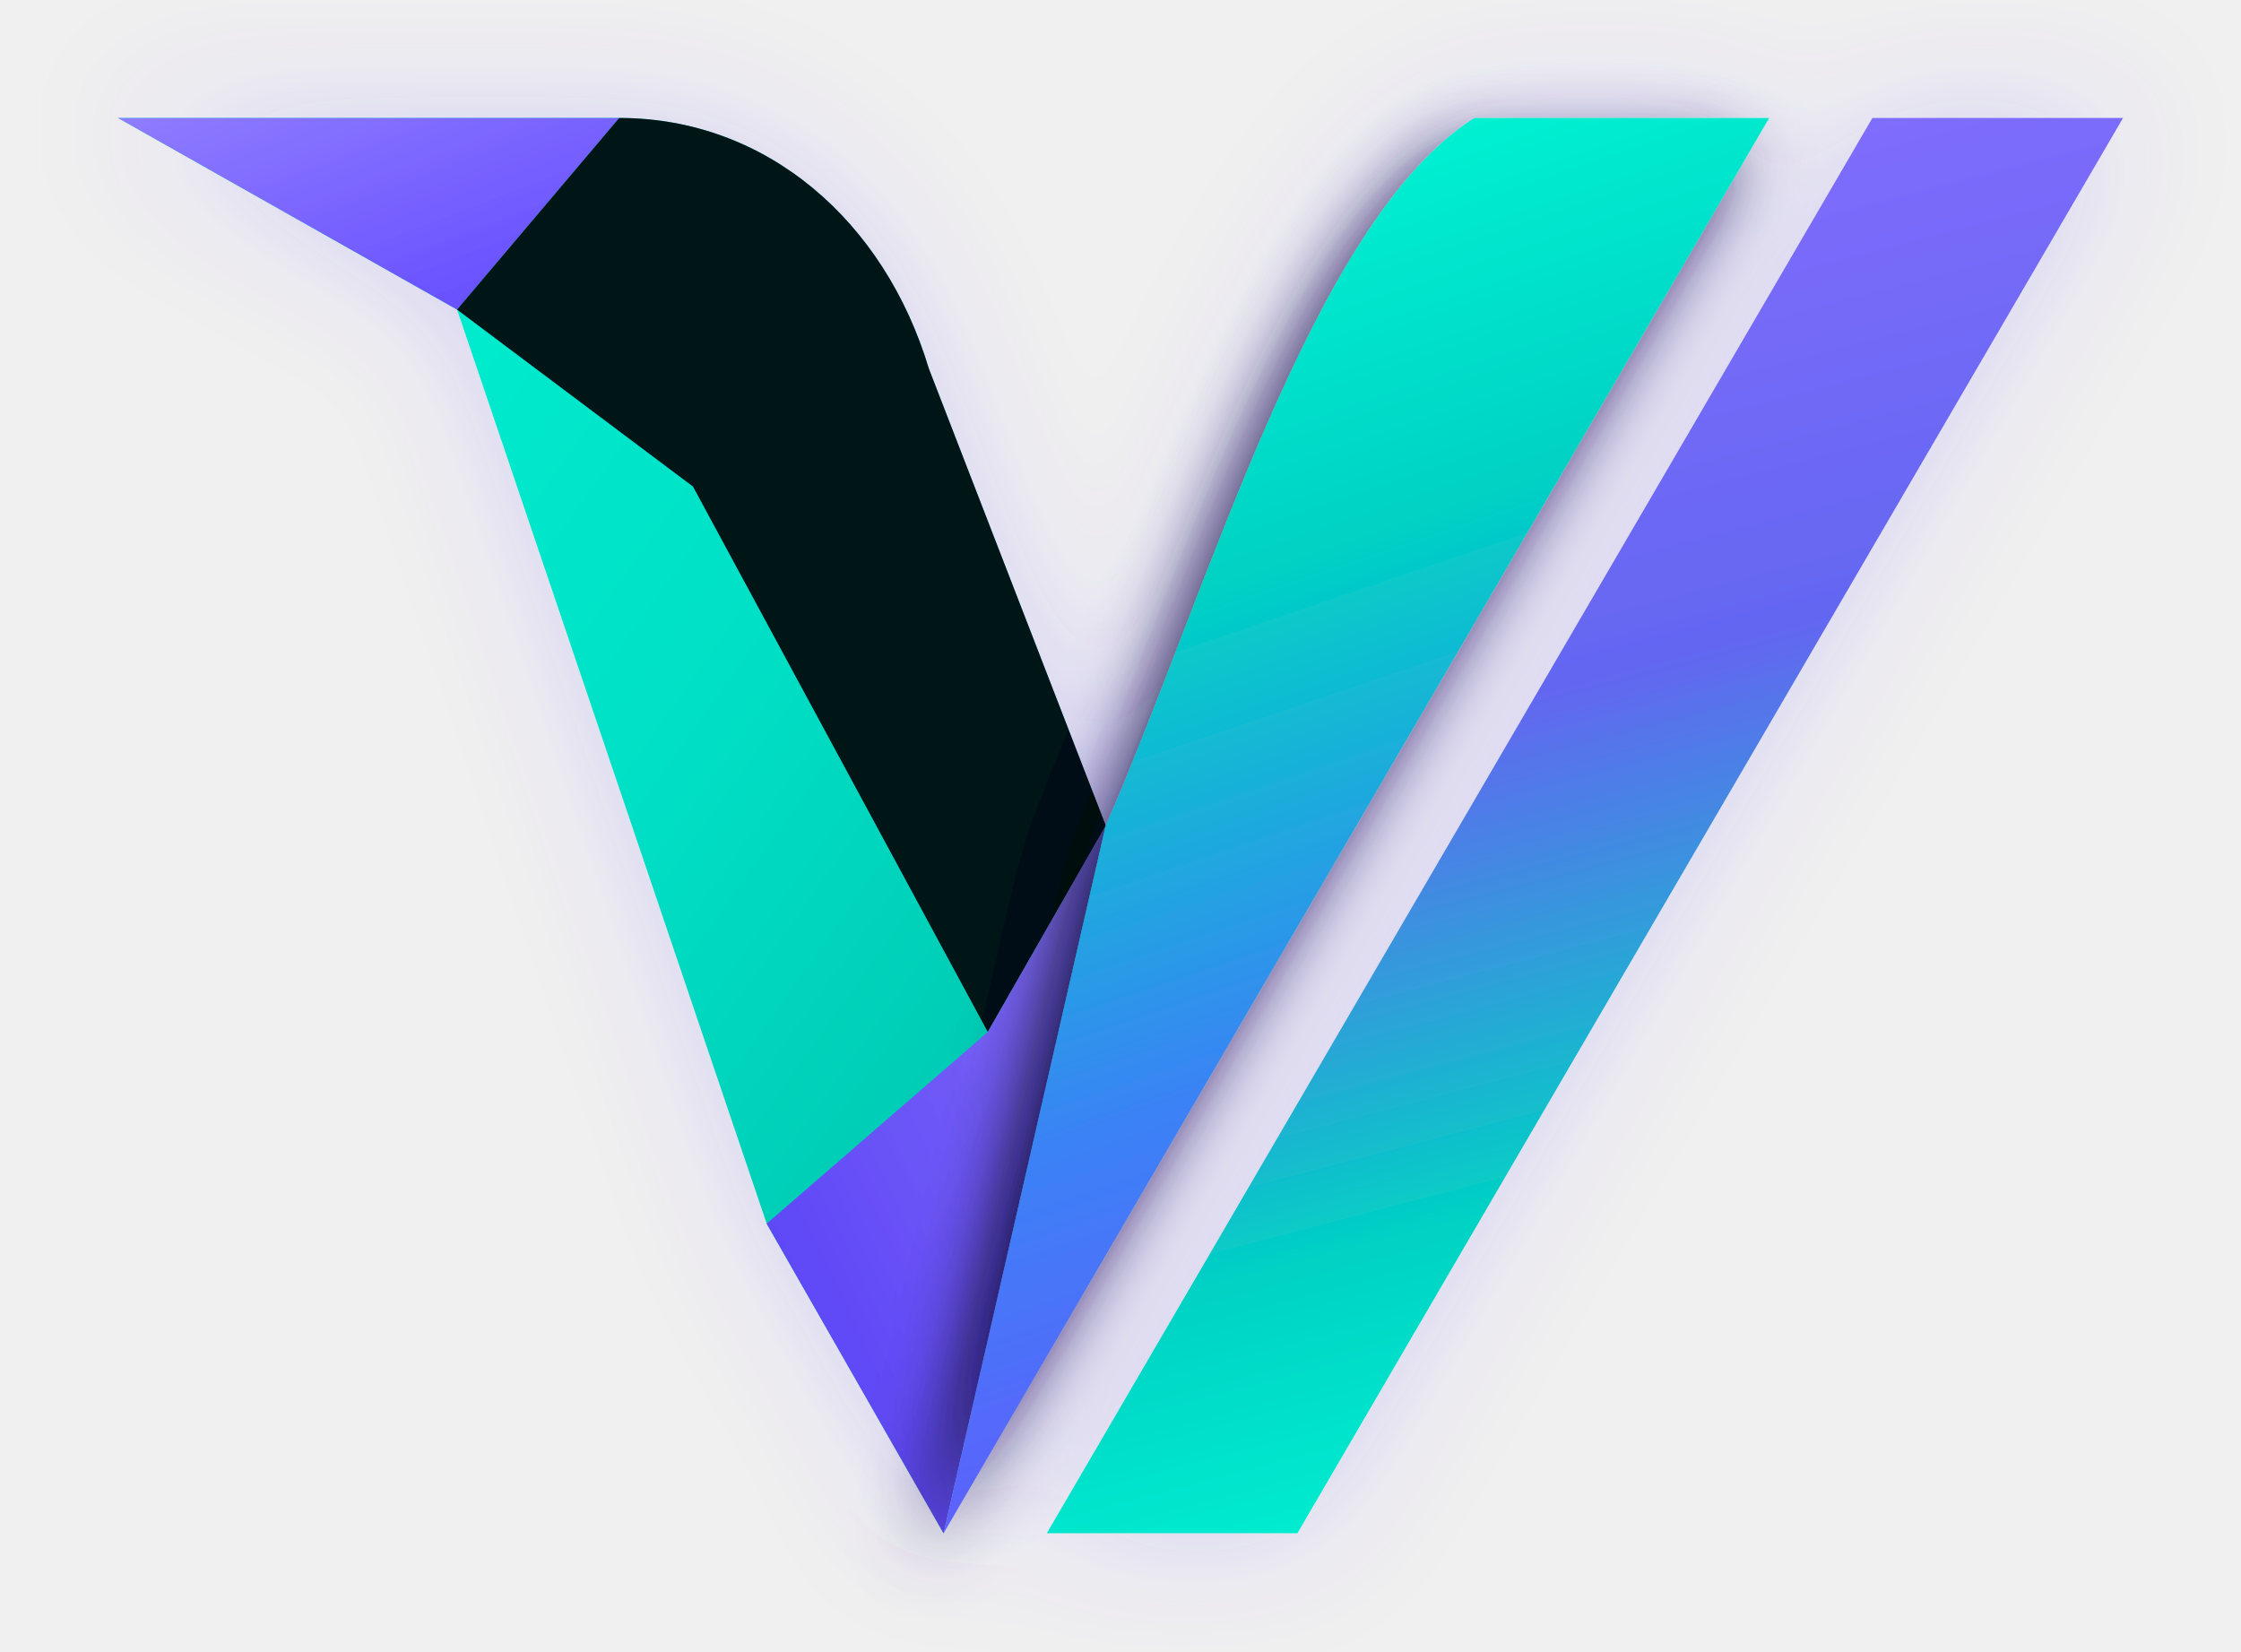
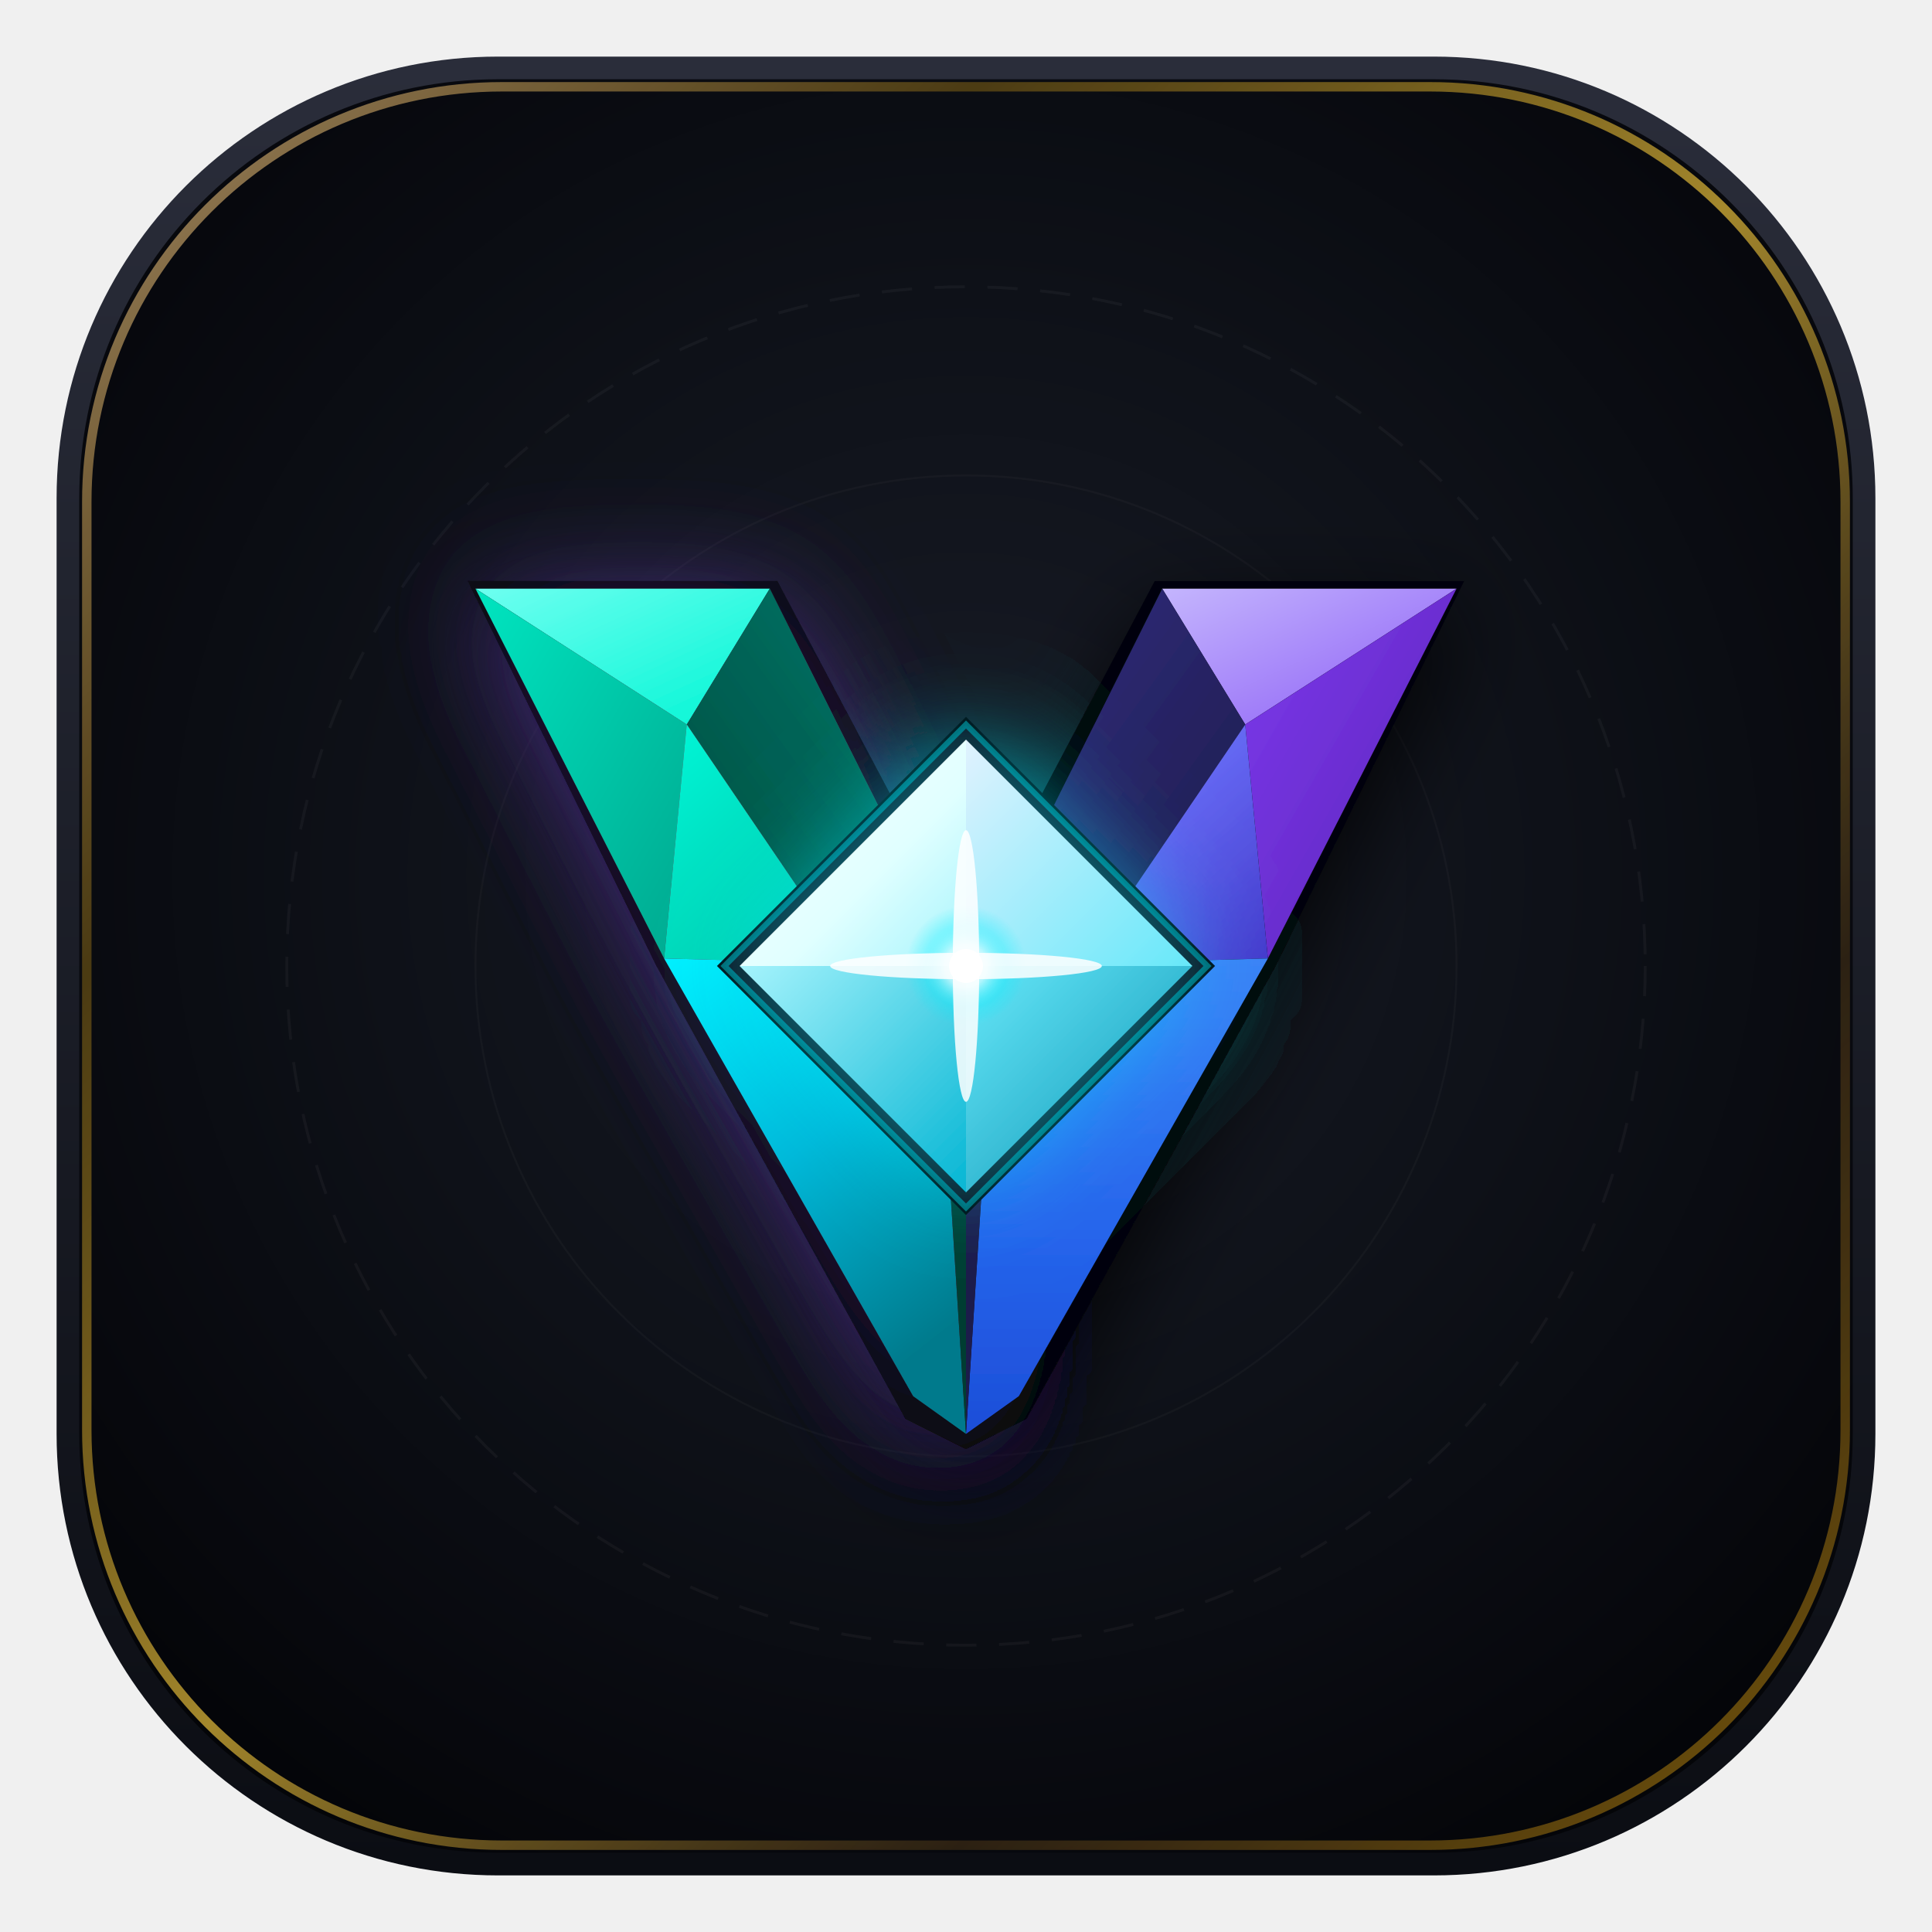
- <svg xmlns="http://www.w3.org/2000/svg" viewBox="120 220 760 560" width="100%" height="100%" fill="none">
+ <svg xmlns="http://www.w3.org/2000/svg" viewBox="0 0 512 512" width="100%" height="100%">
  <defs>
-     <linearGradient id="v-fold-corner" x1="0%" y1="0%" x2="100%" y2="100%">
-       <stop offset="0%" stop-color="#8F7CFF" />
-       <stop offset="100%" stop-color="#6048FF" />
+     <radialGradient id="badge-bg" cx="50%" cy="45%" r="65%">
+       <stop offset="0%" stop-color="#181B26" />
+       <stop offset="50%" stop-color="#0E1118" />
+       <stop offset="85%" stop-color="#07080D" />
+       <stop offset="100%" stop-color="#030407" />
+     </radialGradient>
+     <linearGradient id="bronze-rim" x1="0%" y1="0%" x2="100%" y2="100%">
+       <stop offset="0%" stop-color="#DEB887" stop-opacity="0.85" />
+       <stop offset="25%" stop-color="#8B6914" stop-opacity="0.6" />
+       <stop offset="50%" stop-color="#D4AF37" stop-opacity="0.9" />
+       <stop offset="75%" stop-color="#5C4018" stop-opacity="0.5" />
+       <stop offset="100%" stop-color="#B8860B" stop-opacity="0.8" />
    </linearGradient>
-     <linearGradient id="v-left-teal" x1="0%" y1="0%" x2="100%" y2="100%">
-       <stop offset="0%" stop-color="#00F5D4" />
-       <stop offset="50%" stop-color="#00E0C6" />
-       <stop offset="100%" stop-color="#00BAA6" />
+     <linearGradient id="rim-dark" x1="0%" y1="0%" x2="0%" y2="100%">
+       <stop offset="0%" stop-color="#2A2D3A" />
+       <stop offset="100%" stop-color="#0B0D13" />
    </linearGradient>
-     <linearGradient id="v-left-purple-inner" x1="0%" y1="100%" x2="100%" y2="0%">
-       <stop offset="0%" stop-color="#553DF5" />
-       <stop offset="60%" stop-color="#705AF8" />
-       <stop offset="100%" stop-color="#8B78FF" />
-     </linearGradient>
-     <linearGradient id="v-main-stem" x1="40%" y1="0%" x2="60%" y2="100%">
-       <stop offset="0%" stop-color="#00F5D4" />
-       <stop offset="30%" stop-color="#00D2C4" />
-       <stop offset="65%" stop-color="#3B82F6" />
-       <stop offset="100%" stop-color="#6C52FF" />
-     </linearGradient>
-     <linearGradient id="v-accent-stripe" x1="40%" y1="0%" x2="60%" y2="100%">
-       <stop offset="0%" stop-color="#856EFF" />
-       <stop offset="40%" stop-color="#6366F1" />
-       <stop offset="75%" stop-color="#00D2C4" />
+     <linearGradient id="l-facet-top" x1="0%" y1="0%" x2="100%" y2="100%">
+       <stop offset="0%" stop-color="#6EFFF0" />
      <stop offset="100%" stop-color="#00F5D4" />
    </linearGradient>
-     <filter id="v-depth-shadow" x="-20%" y="-20%" width="140%" height="140%">
-       <feDropShadow dx="-8" dy="10" stdDeviation="12" flood-color="#03050c" flood-opacity="0.85" />
+     <linearGradient id="l-facet-outer" x1="0%" y1="0%" x2="100%" y2="100%">
+       <stop offset="0%" stop-color="#00E5C0" />
+       <stop offset="100%" stop-color="#00A88F" />
+     </linearGradient>
+     <linearGradient id="l-facet-mid" x1="0%" y1="0%" x2="100%" y2="100%">
+       <stop offset="0%" stop-color="#00F7D8" />
+       <stop offset="60%" stop-color="#00D2B4" />
+       <stop offset="100%" stop-color="#009982" />
+     </linearGradient>
+     <linearGradient id="l-facet-inner" x1="0%" y1="100%" x2="100%" y2="0%">
+       <stop offset="0%" stop-color="#004D40" />
+       <stop offset="100%" stop-color="#00796B" />
+     </linearGradient>
+     <linearGradient id="l-facet-stem" x1="0%" y1="0%" x2="50%" y2="100%">
+       <stop offset="0%" stop-color="#00F0FF" />
+       <stop offset="50%" stop-color="#00B8D9" />
+       <stop offset="100%" stop-color="#007A8C" />
+     </linearGradient>
+     <linearGradient id="r-facet-top" x1="0%" y1="0%" x2="100%" y2="100%">
+       <stop offset="0%" stop-color="#C4B5FD" />
+       <stop offset="100%" stop-color="#8B5CF6" />
+     </linearGradient>
+     <linearGradient id="r-facet-outer" x1="0%" y1="0%" x2="100%" y2="100%">
+       <stop offset="0%" stop-color="#7C3AED" />
+       <stop offset="100%" stop-color="#5B21B6" />
+     </linearGradient>
+     <linearGradient id="r-facet-mid" x1="0%" y1="0%" x2="100%" y2="100%">
+       <stop offset="0%" stop-color="#818CF8" />
+       <stop offset="50%" stop-color="#6366F1" />
+       <stop offset="100%" stop-color="#4338CA" />
+     </linearGradient>
+     <linearGradient id="r-facet-inner" x1="0%" y1="0%" x2="100%" y2="100%">
+       <stop offset="0%" stop-color="#312E81" />
+       <stop offset="100%" stop-color="#1E1B4B" />
+     </linearGradient>
+     <linearGradient id="r-facet-stem" x1="50%" y1="0%" x2="50%" y2="100%">
+       <stop offset="0%" stop-color="#3B82F6" />
+       <stop offset="60%" stop-color="#2563EB" />
+       <stop offset="100%" stop-color="#1D4ED8" />
+     </linearGradient>
+     <linearGradient id="star-tl" x1="0%" y1="0%" x2="100%" y2="100%">
+       <stop offset="0%" stop-color="#FFFFFF" />
+       <stop offset="60%" stop-color="#E0FFFF" />
+       <stop offset="100%" stop-color="#A5F3FC" />
+     </linearGradient>
+     <linearGradient id="star-tr" x1="0%" y1="0%" x2="100%" y2="100%">
+       <stop offset="0%" stop-color="#E0F2FE" />
+       <stop offset="100%" stop-color="#67E8F9" />
+     </linearGradient>
+     <linearGradient id="star-bl" x1="0%" y1="0%" x2="100%" y2="100%">
+       <stop offset="0%" stop-color="#A5F3FC" />
+       <stop offset="100%" stop-color="#06B6D4" />
+     </linearGradient>
+     <linearGradient id="star-br" x1="0%" y1="0%" x2="100%" y2="100%">
+       <stop offset="0%" stop-color="#67E8F9" />
+       <stop offset="100%" stop-color="#0891B2" />
+     </linearGradient>
+     <radialGradient id="star-flare" cx="50%" cy="50%" r="50%">
+       <stop offset="0%" stop-color="#FFFFFF" stop-opacity="1" />
+       <stop offset="35%" stop-color="#C8FAFF" stop-opacity="0.8" />
+       <stop offset="70%" stop-color="#00F0FF" stop-opacity="0.3" />
+       <stop offset="100%" stop-color="#00F0FF" stop-opacity="0" />
+     </radialGradient>
+     <filter id="v-glow-epic" x="-30%" y="-30%" width="160%" height="160%">
+       <feDropShadow dx="0" dy="0" stdDeviation="8" flood-color="#00F5D4" flood-opacity="0.35" />
+       <feDropShadow dx="0" dy="0" stdDeviation="16" flood-color="#8B5CF6" flood-opacity="0.25" />
    </filter>
-     <filter id="v-glow" x="-20%" y="-20%" width="140%" height="140%">
-       <feDropShadow dx="0" dy="0" stdDeviation="14" flood-color="#00F5D4" flood-opacity="0.25" />
-       <feDropShadow dx="0" dy="0" stdDeviation="22" flood-color="#6C52FF" flood-opacity="0.2" />
+     <filter id="star-burst-glow" x="-50%" y="-50%" width="200%" height="200%">
+       <feDropShadow dx="0" dy="0" stdDeviation="6" flood-color="#FFFFFF" flood-opacity="0.9" />
+       <feDropShadow dx="0" dy="0" stdDeviation="14" flood-color="#00F0FF" flood-opacity="0.6" />
+     </filter>
+     <filter id="drop-shadow-emblem" x="-20%" y="-20%" width="140%" height="140%">
+       <feDropShadow dx="0" dy="8" stdDeviation="12" flood-color="#000000" flood-opacity="0.8" />
    </filter>
  </defs>
-   <g filter="url(#v-glow)">
-     <path d="M 160 260               L 330 260               C 380 260, 420 295, 435 345               L 495 500               L 440 740               L 380 635               L 275 325               L 160 260 Z" fill="url(#v-left-teal)" />
-     <path d="M 160 260               L 330 260               L 275 325               Z" fill="url(#v-fold-corner)" />
-     <path d="M 275 325               L 330 260               C 380 260, 420 295, 435 345               L 495 500               L 455 570               L 355 385               Z" fill="#060810" opacity="0.95" />
-     <path d="M 380 635               L 455 570               L 495 500               L 440 740               Z" fill="url(#v-left-purple-inner)" />
-     <path d="M 620 260               C 650 260, 685 260, 720 260               L 440 740               L 495 500               C 530 420, 565 295, 620 260 Z" fill="url(#v-main-stem)" filter="url(#v-depth-shadow)" />
-     <path d="M 755 260               L 840 260               L 560 740               L 475 740               Z" fill="url(#v-accent-stripe)" />
+   <g id="badge-container">
+     <rect x="18" y="18" width="476" height="476" rx="114" ry="114" fill="url(#badge-bg)" stroke="url(#rim-dark)" stroke-width="6" />
+     <rect x="23" y="23" width="466" height="466" rx="110" ry="110" fill="none" stroke="url(#bronze-rim)" stroke-width="2.5" opacity="0.85" />
+     <circle cx="256" cy="256" r="180" fill="none" stroke="#FFFFFF" stroke-width="0.75" stroke-opacity="0.04" stroke-dasharray="8 6" />
+     <circle cx="256" cy="256" r="130" fill="none" stroke="#FFFFFF" stroke-width="0.5" stroke-opacity="0.03" />
+   </g>
+   <g id="v-emblem" filter="url(#drop-shadow-emblem)">
+     <g id="dark-bevel-frame">
+       <path d="M 124 154 L 206 154 L 260 256 L 256 384 L 240 376 L 174 256 Z" fill="#04060A" />
+       <path d="M 306 154 L 388 154 L 338 256 L 272 376 L 256 384 L 252 256 Z" fill="#04060A" />
+     </g>
+     <g id="left-wing" filter="url(#v-glow-epic)">
+       <polygon points="126,156 204,156 182,192 126,156" fill="url(#l-facet-top)" />
+       <polygon points="182,192 204,156 244,236 216,242" fill="url(#l-facet-inner)" />
+       <polygon points="126,156 182,192 176,254 126,156" fill="url(#l-facet-outer)" />
+       <polygon points="182,192 216,242 248,256 176,254" fill="url(#l-facet-mid)" />
+       <polygon points="176,254 248,256 256,380 242,370" fill="url(#l-facet-stem)" />
+       <polygon points="248,256 256,312 256,380" fill="#003D33" />
+     </g>
+     <g id="right-wing">
+       <polygon points="308,156 386,156 386,156 330,192" fill="url(#r-facet-top)" />
+       <polygon points="308,156 330,192 296,242 268,236" fill="url(#r-facet-inner)" />
+       <polygon points="386,156 330,192 336,254 386,156" fill="url(#r-facet-outer)" />
+       <polygon points="330,192 296,242 264,256 336,254" fill="url(#r-facet-mid)" />
+       <polygon points="336,254 264,256 256,380 270,370" fill="url(#r-facet-stem)" />
+       <polygon points="264,256 256,312 256,380" fill="#1E1B4B" />
+     </g>
+     <g id="center-star">
+       <path d="M 256 190 L 322 256 L 256 322 L 190 256 Z" fill="#05070D" />
+       <path d="M 256 192 L 320 256 L 256 320 L 192 256 Z" fill="#0A0F1D" stroke="#00F0FF" stroke-width="1.5" stroke-opacity="0.4" />
+       <g filter="url(#star-burst-glow)">
+         <polygon points="256,256 196,256 256,196" fill="url(#star-tl)" />
+         <polygon points="256,256 256,196 316,256" fill="url(#star-tr)" />
+         <polygon points="256,256 196,256 256,316" fill="url(#star-bl)" />
+         <polygon points="256,256 316,256 256,316" fill="url(#star-br)" />
+       </g>
+       <circle cx="256" cy="256" r="16" fill="url(#star-flare)" />
+       <ellipse cx="256" cy="256" rx="36" ry="3.5" fill="#FFFFFF" opacity="0.85" />
+       <ellipse cx="256" cy="256" rx="3.5" ry="36" fill="#FFFFFF" opacity="0.85" />
+       <circle cx="256" cy="256" r="4.5" fill="#FFFFFF" />
+     </g>
  </g>
</svg>
